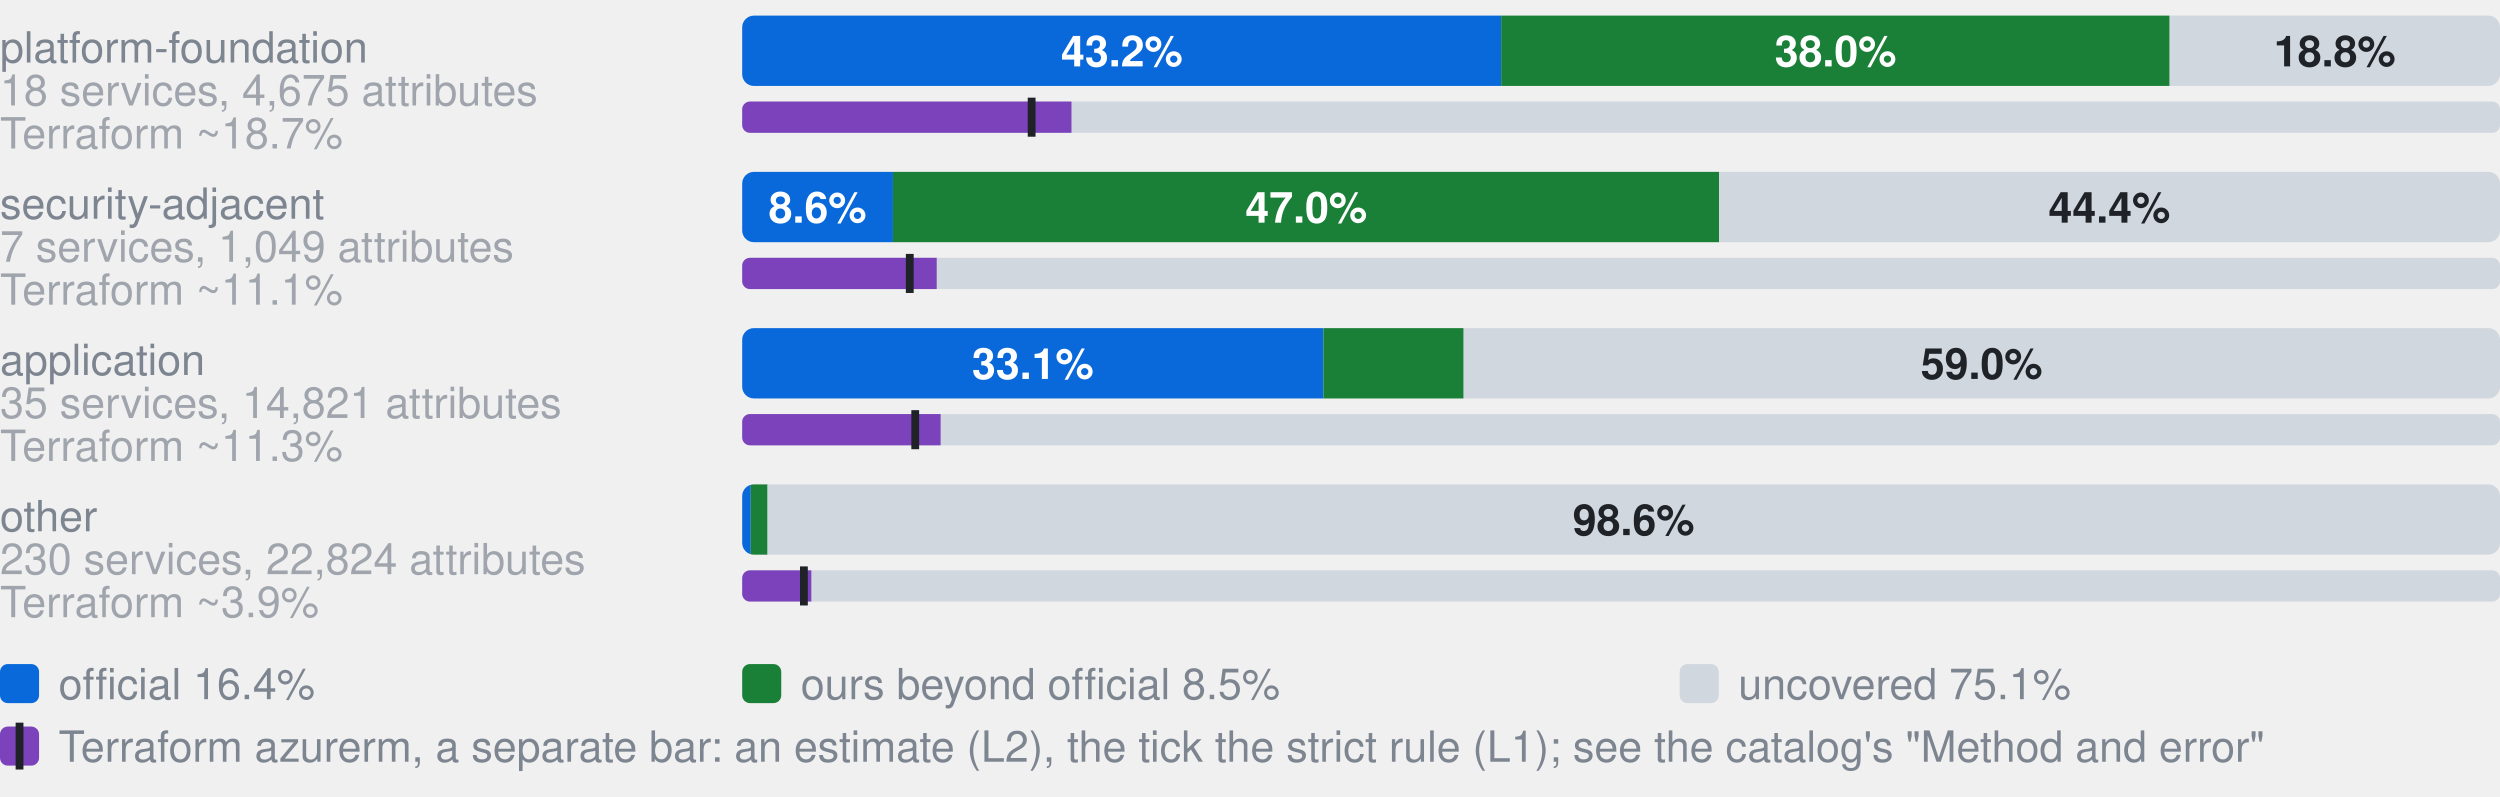
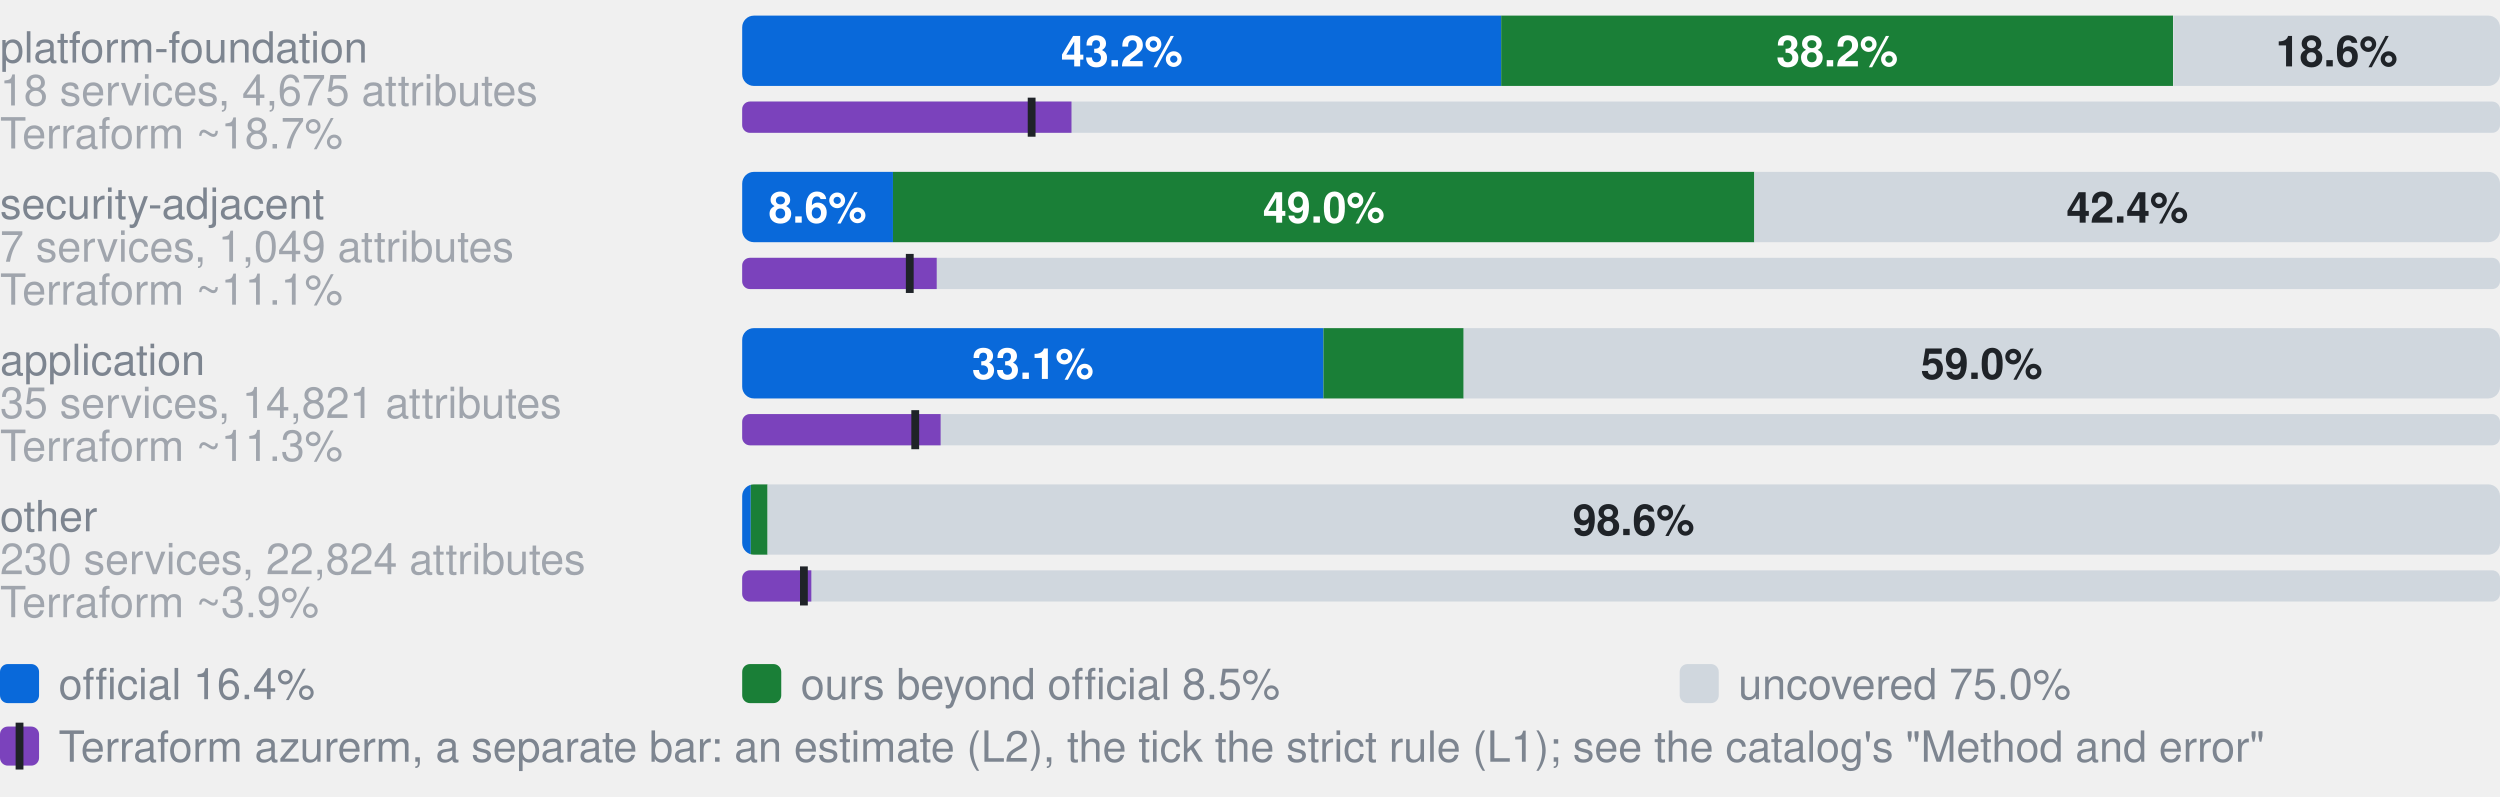
- <svg xmlns="http://www.w3.org/2000/svg" width="640" height="204" viewBox="0 0 640 204" role="img" aria-label="Coverage by category. platform-foundation, 18 services, 4,675 attributes: 43.2% official, 38.0% ours beyond official, 18.8% uncovered, of 4675 attributes; Terraform azurerm, an estimate: 18.7% (L2), 16.5% by the strict rule (L1); security-adjacent, 7 services, 1,049 attributes: 8.6% official, 47.0% ours beyond official, 44.4% uncovered, of 1049 attributes; Terraform azurerm, an estimate: 11.1% (L2), 9.5% by the strict rule (L1); application, 35 services, 14,821 attributes: 33.1% official, 8.0% ours beyond official, 59.0% uncovered, of 14821 attributes; Terraform azurerm, an estimate: 11.3% (L2), 9.8% by the strict rule (L1); other, 230 services, 22,824 attributes: 0.5% official, 1.0% ours beyond official, 98.6% uncovered, of 22824 attributes; Terraform azurerm, an estimate: 3.9% (L2), 3.5% by the strict rule (L1)">
+ <svg xmlns="http://www.w3.org/2000/svg" width="640" height="204" viewBox="0 0 640 204" role="img" aria-label="Coverage by category. platform-foundation, 18 services, 4,675 attributes: 43.2% official, 38.2% ours beyond official, 18.6% uncovered, of 4675 attributes; Terraform azurerm, an estimate: 18.7% (L2), 16.5% by the strict rule (L1); security-adjacent, 7 services, 1,049 attributes: 8.6% official, 49.0% ours beyond official, 42.4% uncovered, of 1049 attributes; Terraform azurerm, an estimate: 11.1% (L2), 9.5% by the strict rule (L1); application, 35 services, 14,821 attributes: 33.1% official, 8.0% ours beyond official, 59.0% uncovered, of 14821 attributes; Terraform azurerm, an estimate: 11.3% (L2), 9.8% by the strict rule (L1); other, 230 services, 22,824 attributes: 0.5% official, 1.0% ours beyond official, 98.6% uncovered, of 22824 attributes; Terraform azurerm, an estimate: 3.9% (L2), 3.5% by the strict rule (L1)">
  <style>text{font-family:-apple-system,BlinkMacSystemFont,"Segoe UI",Helvetica,Arial,sans-serif}.s{font-size:11px;font-weight:600}.t{font-size:11px;fill:#7d8590}.h{font-size:12px;font-weight:600;fill:#7d8590}</style>
  <text x="0" y="16.0" class="t">platform-foundation</text>
  <text x="0" y="27.0" class="t" opacity="0.7">18 services, 4,675 attributes</text>
  <clipPath id="g0">
    <rect x="190.0" y="4.0" width="450.0" height="18.0" rx="3" />
  </clipPath>
  <g clip-path="url(#g0)">
    <rect x="190.0" y="4.0" width="194.3" height="18.0" fill="#0969da" />
-     <rect x="384.3" y="4.0" width="171.1" height="18.0" fill="#1a7f37" />
-     <rect x="555.5" y="4.0" width="84.5" height="18.0" fill="#d0d7de" />
+     <rect x="384.3" y="4.0" width="172.0" height="18.0" fill="#1a7f37" />
+     <rect x="556.4" y="4.0" width="83.6" height="18.0" fill="#d0d7de" />
  </g>
  <text x="287.2" y="17.0" text-anchor="middle" fill="#fff" class="s">43.2%</text>
-   <text x="469.9" y="17.0" text-anchor="middle" fill="#fff" class="s">38.0%</text>
-   <text x="597.7" y="17.0" text-anchor="middle" fill="#1f2328" class="s">18.8%</text>
+   <text x="470.3" y="17.0" text-anchor="middle" fill="#fff" class="s">38.2%</text>
+   <text x="598.2" y="17.0" text-anchor="middle" fill="#1f2328" class="s">18.6%</text>
  <text x="0" y="38.0" class="t" opacity="0.7">Terraform ~18.7%</text>
  <clipPath id="t0">
    <rect x="190.0" y="26.0" width="450.0" height="8.0" rx="2" />
  </clipPath>
  <g clip-path="url(#t0)">
    <rect x="190.0" y="26.0" width="450.0" height="8.0" fill="#d0d7de" />
    <rect x="190.0" y="26.0" width="84.3" height="8.0" fill="#7b42bc" />
  </g>
  <rect x="263.1" y="25.0" width="2" height="10.0" fill="#1f2328" />
  <text x="0" y="56.0" class="t">security-adjacent</text>
  <text x="0" y="67.0" class="t" opacity="0.7">7 services, 1,049 attributes</text>
  <clipPath id="g1">
    <rect x="190.0" y="44.0" width="450.0" height="18.0" rx="3" />
  </clipPath>
  <g clip-path="url(#g1)">
    <rect x="190.0" y="44.0" width="38.6" height="18.0" fill="#0969da" />
-     <rect x="228.6" y="44.0" width="211.5" height="18.0" fill="#1a7f37" />
-     <rect x="440.1" y="44.0" width="199.9" height="18.0" fill="#d0d7de" />
+     <rect x="228.6" y="44.0" width="220.5" height="18.0" fill="#1a7f37" />
+     <rect x="449.1" y="44.0" width="190.9" height="18.0" fill="#d0d7de" />
  </g>
  <text x="209.3" y="57.0" text-anchor="middle" fill="#fff" class="s">8.6%</text>
-   <text x="334.4" y="57.0" text-anchor="middle" fill="#fff" class="s">47.0%</text>
-   <text x="540.0" y="57.0" text-anchor="middle" fill="#1f2328" class="s">44.4%</text>
+   <text x="338.9" y="57.0" text-anchor="middle" fill="#fff" class="s">49.0%</text>
+   <text x="544.6" y="57.0" text-anchor="middle" fill="#1f2328" class="s">42.4%</text>
  <text x="0" y="78.0" class="t" opacity="0.7">Terraform ~11.1%</text>
  <clipPath id="t1">
    <rect x="190.0" y="66.0" width="450.0" height="8.0" rx="2" />
  </clipPath>
  <g clip-path="url(#t1)">
    <rect x="190.0" y="66.0" width="450.0" height="8.0" fill="#d0d7de" />
    <rect x="190.0" y="66.0" width="49.8" height="8.0" fill="#7b42bc" />
  </g>
  <rect x="231.9" y="65.0" width="2" height="10.0" fill="#1f2328" />
  <text x="0" y="96.0" class="t">application</text>
  <text x="0" y="107.0" class="t" opacity="0.7">35 services, 14,821 attributes</text>
  <clipPath id="g2">
    <rect x="190.0" y="84.0" width="450.0" height="18.0" rx="3" />
  </clipPath>
  <g clip-path="url(#g2)">
    <rect x="190.0" y="84.0" width="148.8" height="18.0" fill="#0969da" />
    <rect x="338.8" y="84.0" width="35.9" height="18.0" fill="#1a7f37" />
    <rect x="374.7" y="84.0" width="265.3" height="18.0" fill="#d0d7de" />
  </g>
  <text x="264.4" y="97.0" text-anchor="middle" fill="#fff" class="s">33.1%</text>
  <text x="507.3" y="97.0" text-anchor="middle" fill="#1f2328" class="s">59.0%</text>
  <text x="0" y="118.0" class="t" opacity="0.7">Terraform ~11.3%</text>
  <clipPath id="t2">
    <rect x="190.0" y="106.0" width="450.0" height="8.0" rx="2" />
  </clipPath>
  <g clip-path="url(#t2)">
    <rect x="190.0" y="106.0" width="450.0" height="8.0" fill="#d0d7de" />
    <rect x="190.0" y="106.0" width="50.8" height="8.0" fill="#7b42bc" />
  </g>
  <rect x="233.3" y="105.0" width="2" height="10.0" fill="#1f2328" />
  <text x="0" y="136.0" class="t">other</text>
  <text x="0" y="147.0" class="t" opacity="0.7">230 services, 22,824 attributes</text>
  <clipPath id="g3">
    <rect x="190.0" y="124.0" width="450.0" height="18.0" rx="3" />
  </clipPath>
  <g clip-path="url(#g3)">
    <rect x="190.0" y="124.0" width="2.2" height="18.0" fill="#0969da" />
    <rect x="192.2" y="124.0" width="4.3" height="18.0" fill="#1a7f37" />
    <rect x="196.5" y="124.0" width="443.5" height="18.0" fill="#d0d7de" />
  </g>
  <text x="418.2" y="137.0" text-anchor="middle" fill="#1f2328" class="s">98.6%</text>
  <text x="0" y="158.0" class="t" opacity="0.7">Terraform ~3.9%</text>
  <clipPath id="t3">
    <rect x="190.0" y="146.0" width="450.0" height="8.0" rx="2" />
  </clipPath>
  <g clip-path="url(#t3)">
    <rect x="190.0" y="146.0" width="450.0" height="8.0" fill="#d0d7de" />
    <rect x="190.0" y="146.0" width="17.7" height="8.0" fill="#7b42bc" />
  </g>
  <rect x="204.8" y="145.0" width="2" height="10.0" fill="#1f2328" />
  <rect x="0" y="170" width="10" height="10" rx="2" fill="#0969da" />
  <text x="15" y="179" class="t">official 16.4%</text>
  <rect x="190" y="170" width="10" height="10" rx="2" fill="#1a7f37" />
  <text x="205" y="179" class="t">ours beyond official 8.5%</text>
  <rect x="430" y="170" width="10" height="10" rx="2" fill="#d0d7de" />
-   <text x="445" y="179" class="t">uncovered 75.1%</text>
+   <text x="445" y="179" class="t">uncovered 75.0%</text>
  <rect x="0" y="186" width="10" height="10" rx="2" fill="#7b42bc" />
  <rect x="4" y="185" width="2" height="12" fill="#1f2328" />
  <text x="15" y="195" class="t">Terraform azurerm, a separate bar: an estimate (L2), the tick the strict rule (L1); see the catalog's "Method and error"</text>
</svg>
